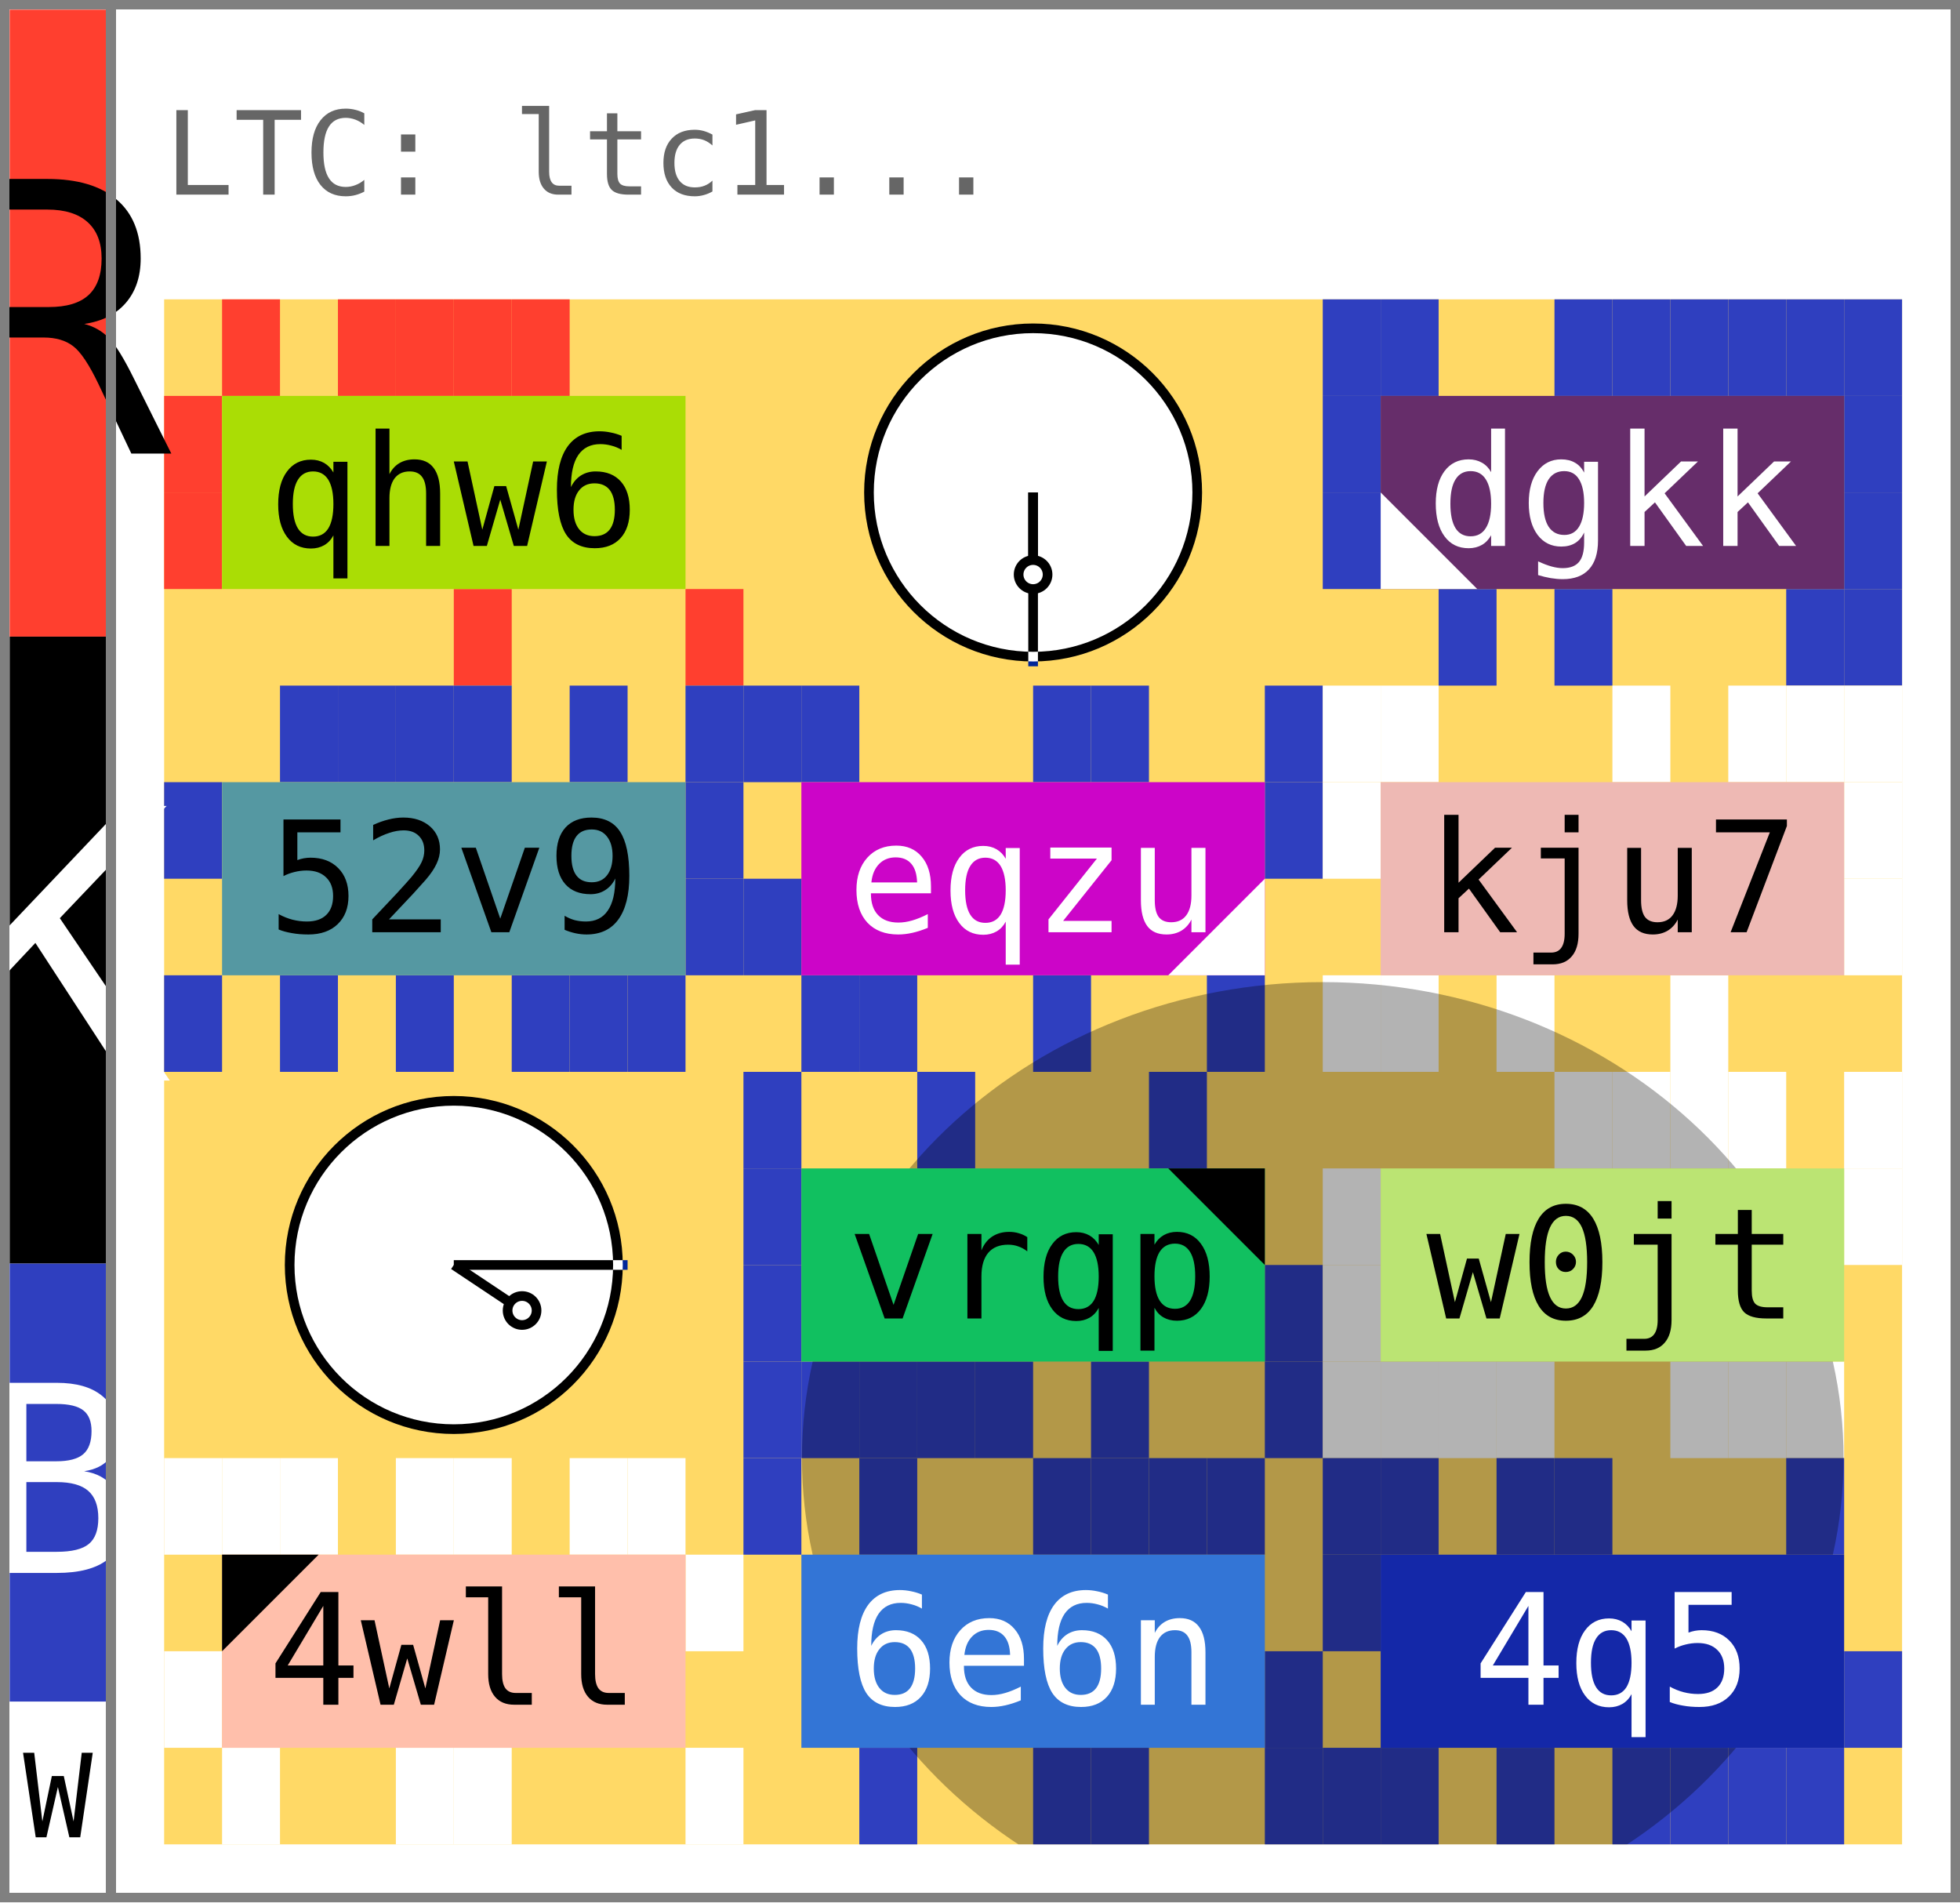
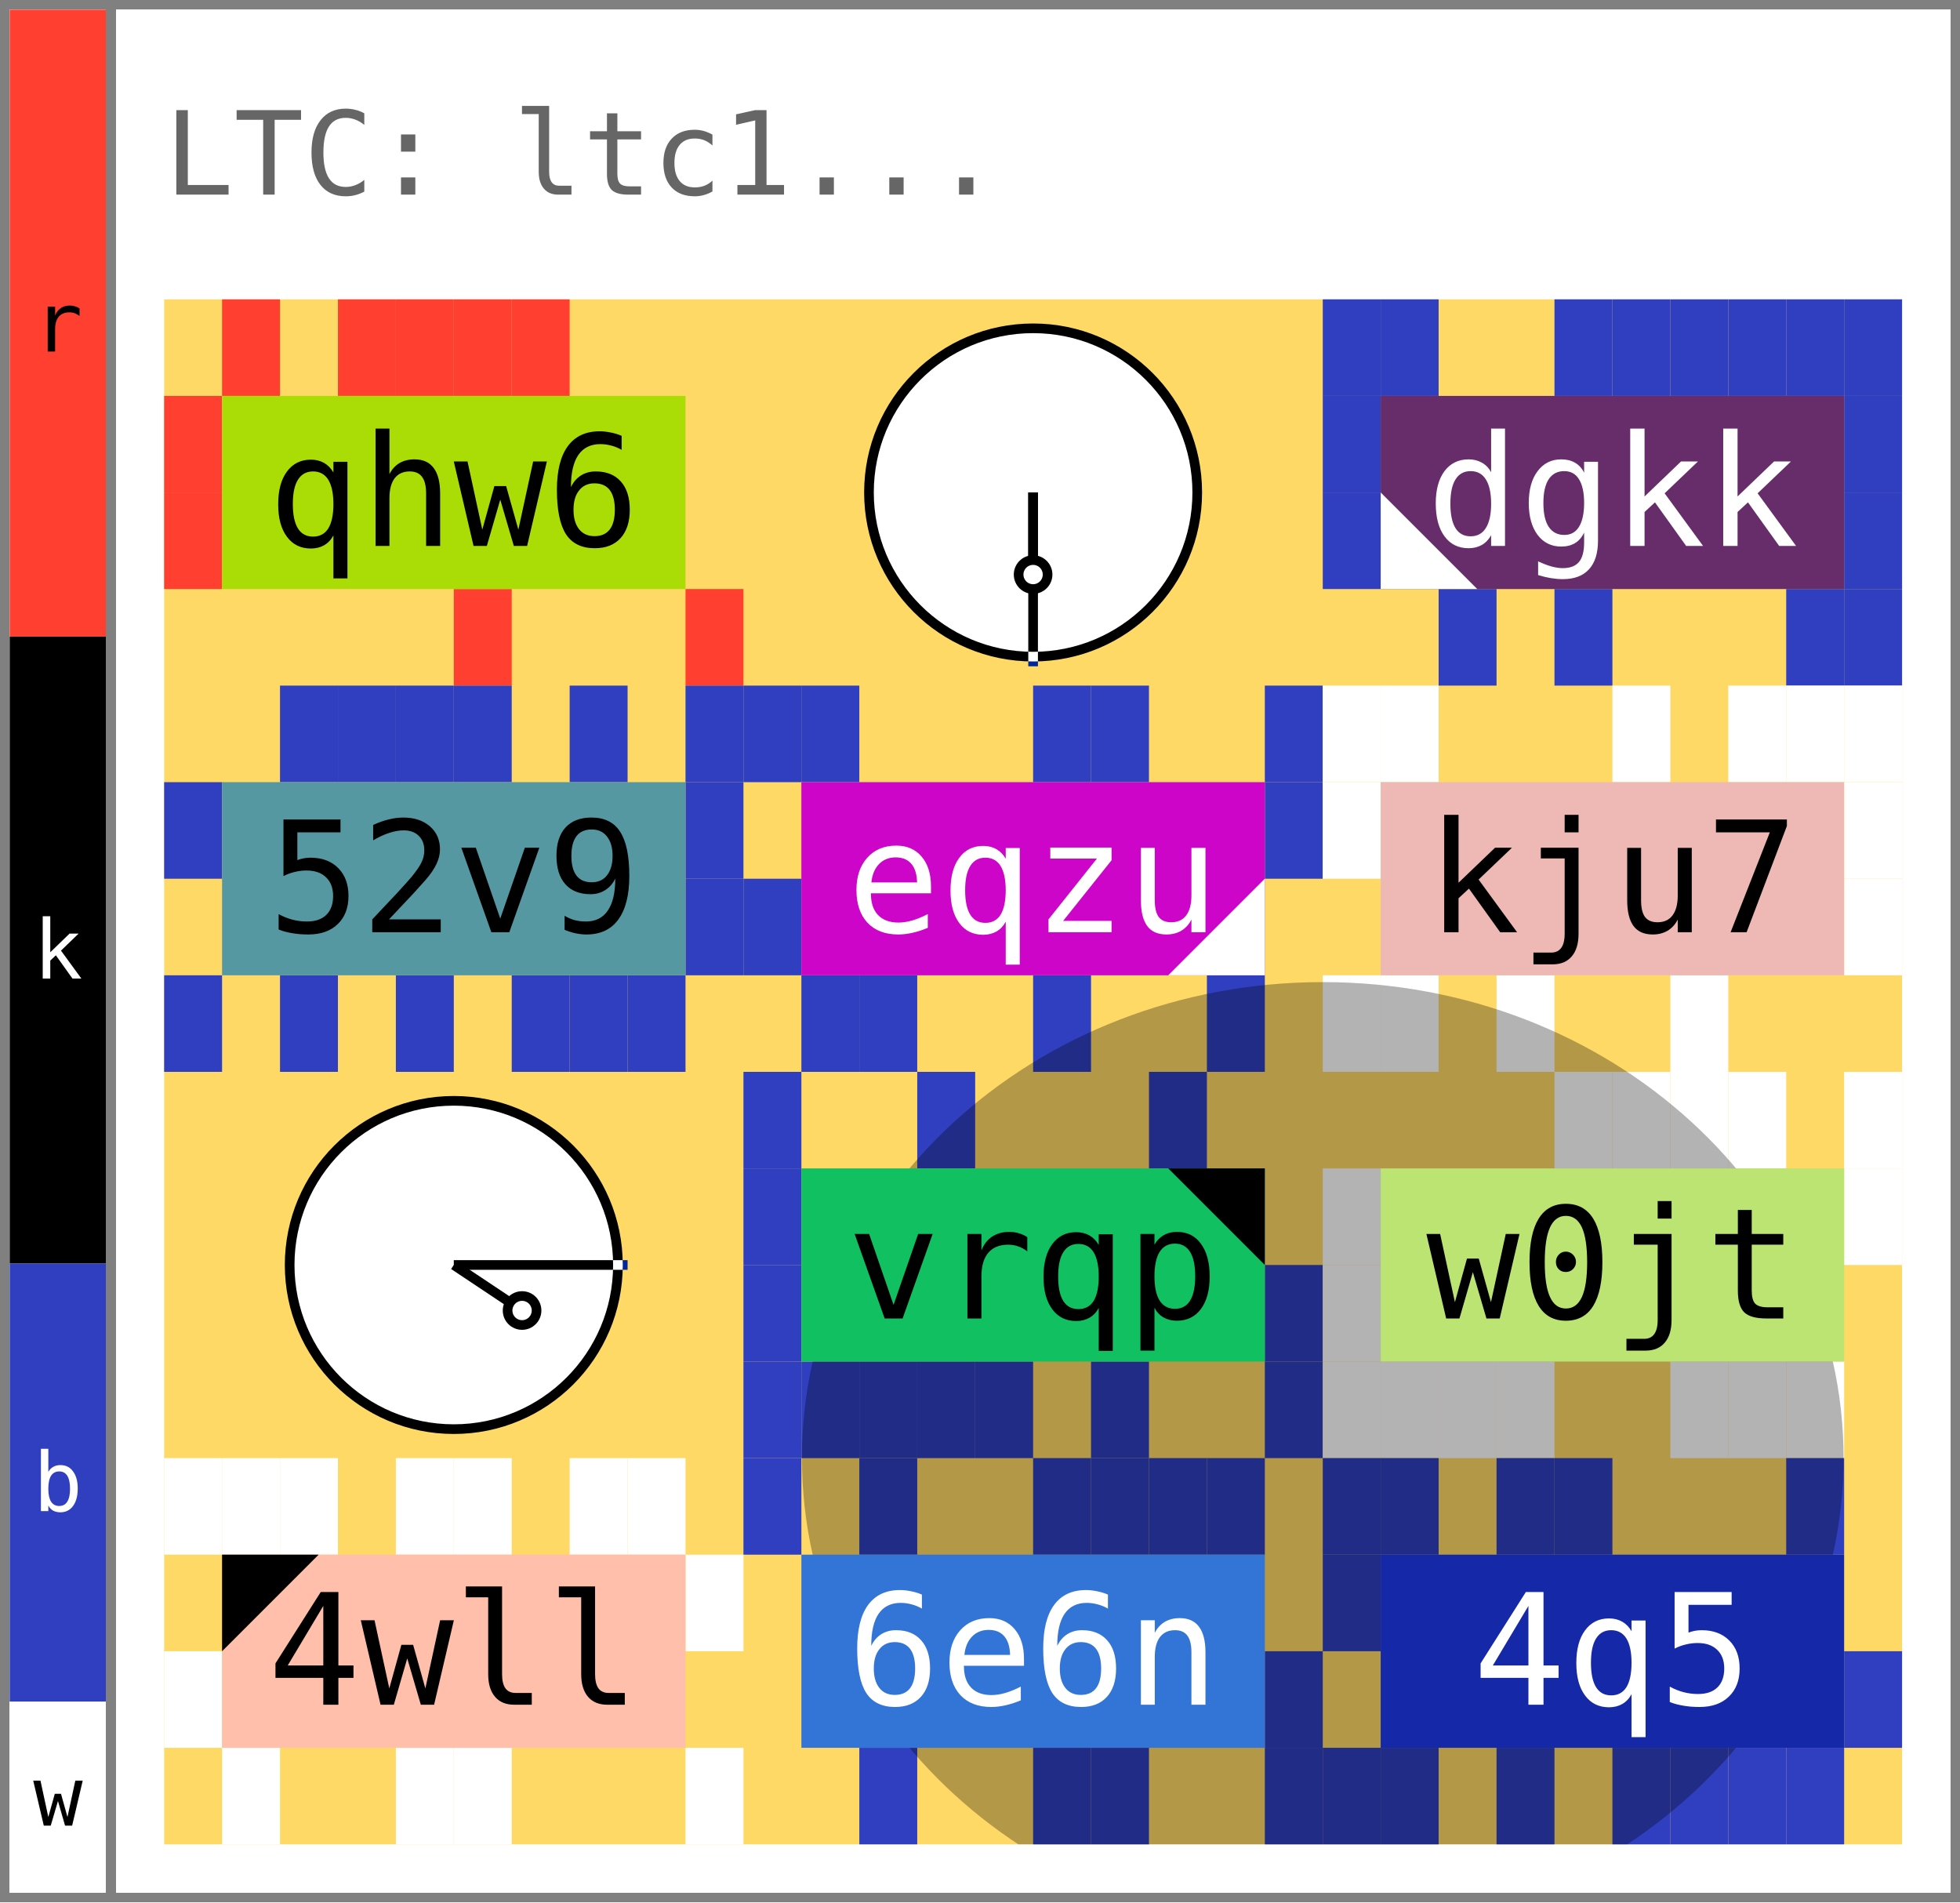
<svg xmlns="http://www.w3.org/2000/svg" width="203.0" height="197.0" viewBox="0 0 203.0 197.0" data-entviz-version="v5" data-input-bytes="43" data-cols="3" data-rows="4">
  <defs>
    <clipPath id="grid-clip-c1107aca3ff3aaee-3x4">
      <rect x="17.0" y="31.0" width="180.0" height="160.0" />
    </clipPath>
  </defs>
  <rect x="0" y="0" width="203.0" height="197.0" fill="#ffffff" />
  <g data-channel="grid">
    <rect x="17.0" y="31.0" width="180.0" height="160.0" fill="#ffd966" />
    <g>
      <rect x="23.0" y="31.0" width="6.0" height="10.0" fill="#ff3f2f" />
      <rect x="35.0" y="31.0" width="6.0" height="10.0" fill="#ff3f2f" />
      <rect x="41.0" y="31.0" width="6.0" height="10.0" fill="#ff3f2f" />
      <rect x="47.0" y="31.0" width="6.0" height="10.0" fill="#ff3f2f" />
      <rect x="53.0" y="31.0" width="6.0" height="10.0" fill="#ff3f2f" />
      <rect x="71.0" y="61.0" width="6.0" height="10.0" fill="#ff3f2f" />
      <rect x="47.0" y="61.0" width="6.0" height="10.0" fill="#ff3f2f" />
      <rect x="17.0" y="51.0" width="6.0" height="10.0" fill="#ff3f2f" />
      <rect x="17.0" y="41.0" width="6.0" height="10.0" fill="#ff3f2f" />
      <rect x="137.0" y="31.0" width="6.0" height="10.0" fill="#2f3fbf" />
      <rect x="143.0" y="31.0" width="6.0" height="10.0" fill="#2f3fbf" />
      <rect x="161.0" y="31.0" width="6.0" height="10.0" fill="#2f3fbf" />
      <rect x="167.0" y="31.0" width="6.0" height="10.0" fill="#2f3fbf" />
      <rect x="173.0" y="31.0" width="6.0" height="10.0" fill="#2f3fbf" />
      <rect x="179.0" y="31.0" width="6.0" height="10.0" fill="#2f3fbf" />
      <rect x="185.0" y="31.0" width="6.0" height="10.0" fill="#2f3fbf" />
      <rect x="191.0" y="31.0" width="6.0" height="10.0" fill="#2f3fbf" />
      <rect x="191.0" y="41.0" width="6.0" height="10.0" fill="#2f3fbf" />
      <rect x="191.0" y="51.0" width="6.0" height="10.0" fill="#2f3fbf" />
      <rect x="191.0" y="61.0" width="6.0" height="10.0" fill="#2f3fbf" />
      <rect x="185.0" y="61.0" width="6.0" height="10.0" fill="#2f3fbf" />
      <rect x="161.0" y="61.0" width="6.0" height="10.0" fill="#2f3fbf" />
      <rect x="149.0" y="61.0" width="6.0" height="10.0" fill="#2f3fbf" />
      <rect x="137.0" y="51.0" width="6.0" height="10.0" fill="#2f3fbf" />
      <rect x="137.0" y="41.0" width="6.0" height="10.0" fill="#2f3fbf" />
      <rect x="29.0" y="71.0" width="6.0" height="10.0" fill="#2f3fbf" />
      <rect x="35.0" y="71.0" width="6.0" height="10.0" fill="#2f3fbf" />
      <rect x="41.0" y="71.0" width="6.0" height="10.0" fill="#2f3fbf" />
      <rect x="47.0" y="71.0" width="6.0" height="10.0" fill="#2f3fbf" />
      <rect x="59.0" y="71.0" width="6.0" height="10.0" fill="#2f3fbf" />
      <rect x="71.0" y="71.0" width="6.0" height="10.0" fill="#2f3fbf" />
      <rect x="71.0" y="81.0" width="6.0" height="10.0" fill="#2f3fbf" />
      <rect x="71.0" y="91.0" width="6.0" height="10.0" fill="#2f3fbf" />
      <rect x="65.0" y="101.0" width="6.0" height="10.0" fill="#2f3fbf" />
      <rect x="59.0" y="101.0" width="6.0" height="10.0" fill="#2f3fbf" />
      <rect x="53.0" y="101.0" width="6.0" height="10.0" fill="#2f3fbf" />
      <rect x="41.0" y="101.0" width="6.0" height="10.0" fill="#2f3fbf" />
      <rect x="29.0" y="101.0" width="6.0" height="10.0" fill="#2f3fbf" />
      <rect x="17.0" y="101.0" width="6.0" height="10.0" fill="#2f3fbf" />
      <rect x="17.0" y="81.0" width="6.0" height="10.0" fill="#2f3fbf" />
      <rect x="77.0" y="71.0" width="6.0" height="10.0" fill="#2f3fbf" />
      <rect x="83.0" y="71.0" width="6.0" height="10.0" fill="#2f3fbf" />
      <rect x="107.0" y="71.0" width="6.0" height="10.0" fill="#2f3fbf" />
      <rect x="113.0" y="71.0" width="6.0" height="10.0" fill="#2f3fbf" />
      <rect x="131.0" y="71.0" width="6.0" height="10.0" fill="#2f3fbf" />
      <rect x="131.0" y="81.0" width="6.0" height="10.0" fill="#2f3fbf" />
      <rect x="125.0" y="101.0" width="6.0" height="10.0" fill="#2f3fbf" />
      <rect x="107.0" y="101.0" width="6.0" height="10.0" fill="#2f3fbf" />
      <rect x="89.0" y="101.0" width="6.0" height="10.0" fill="#2f3fbf" />
      <rect x="83.0" y="101.0" width="6.0" height="10.0" fill="#2f3fbf" />
      <rect x="77.0" y="91.0" width="6.0" height="10.0" fill="#2f3fbf" />
      <rect x="137.0" y="71.0" width="6.0" height="10.0" fill="#ffffff" />
      <rect x="143.0" y="71.0" width="6.0" height="10.0" fill="#ffffff" />
      <rect x="167.0" y="71.0" width="6.0" height="10.0" fill="#ffffff" />
      <rect x="179.0" y="71.0" width="6.0" height="10.0" fill="#ffffff" />
      <rect x="185.0" y="71.0" width="6.0" height="10.0" fill="#ffffff" />
      <rect x="191.0" y="71.0" width="6.0" height="10.0" fill="#ffffff" />
      <rect x="191.0" y="81.0" width="6.0" height="10.0" fill="#ffffff" />
      <rect x="191.0" y="91.0" width="6.0" height="10.0" fill="#ffffff" />
      <rect x="173.0" y="101.0" width="6.0" height="10.0" fill="#ffffff" />
      <rect x="155.0" y="101.0" width="6.0" height="10.0" fill="#ffffff" />
      <rect x="143.0" y="101.0" width="6.0" height="10.0" fill="#ffffff" />
      <rect x="137.0" y="101.0" width="6.0" height="10.0" fill="#ffffff" />
      <rect x="137.0" y="81.0" width="6.0" height="10.0" fill="#ffffff" />
      <rect x="77.0" y="111.0" width="6.0" height="10.0" fill="#2f3fbf" />
      <rect x="95.0" y="111.0" width="6.0" height="10.0" fill="#2f3fbf" />
      <rect x="119.0" y="111.0" width="6.0" height="10.0" fill="#2f3fbf" />
      <rect x="131.0" y="131.0" width="6.0" height="10.0" fill="#2f3fbf" />
      <rect x="131.0" y="141.0" width="6.0" height="10.0" fill="#2f3fbf" />
      <rect x="113.0" y="141.0" width="6.0" height="10.0" fill="#2f3fbf" />
      <rect x="101.0" y="141.0" width="6.0" height="10.0" fill="#2f3fbf" />
      <rect x="95.0" y="141.0" width="6.0" height="10.0" fill="#2f3fbf" />
      <rect x="89.0" y="141.0" width="6.0" height="10.0" fill="#2f3fbf" />
      <rect x="83.0" y="141.0" width="6.0" height="10.0" fill="#2f3fbf" />
      <rect x="77.0" y="141.0" width="6.0" height="10.0" fill="#2f3fbf" />
      <rect x="77.0" y="131.0" width="6.0" height="10.0" fill="#2f3fbf" />
      <rect x="77.0" y="121.0" width="6.0" height="10.0" fill="#2f3fbf" />
      <rect x="161.0" y="111.0" width="6.0" height="10.0" fill="#ffffff" />
      <rect x="167.0" y="111.0" width="6.0" height="10.0" fill="#ffffff" />
      <rect x="173.0" y="111.0" width="6.0" height="10.0" fill="#ffffff" />
      <rect x="179.0" y="111.0" width="6.0" height="10.0" fill="#ffffff" />
      <rect x="191.0" y="111.0" width="6.0" height="10.0" fill="#ffffff" />
      <rect x="191.0" y="121.0" width="6.0" height="10.0" fill="#ffffff" />
      <rect x="185.0" y="141.0" width="6.0" height="10.0" fill="#ffffff" />
      <rect x="179.0" y="141.0" width="6.0" height="10.0" fill="#ffffff" />
      <rect x="173.0" y="141.0" width="6.0" height="10.0" fill="#ffffff" />
      <rect x="155.0" y="141.0" width="6.0" height="10.0" fill="#ffffff" />
      <rect x="149.0" y="141.0" width="6.0" height="10.0" fill="#ffffff" />
      <rect x="143.0" y="141.0" width="6.0" height="10.0" fill="#ffffff" />
      <rect x="137.0" y="141.0" width="6.0" height="10.0" fill="#ffffff" />
      <rect x="137.0" y="131.0" width="6.0" height="10.0" fill="#ffffff" />
      <rect x="137.0" y="121.0" width="6.0" height="10.0" fill="#ffffff" />
      <rect x="17.0" y="151.0" width="6.0" height="10.0" fill="#ffffff" />
      <rect x="23.0" y="151.0" width="6.0" height="10.0" fill="#ffffff" />
      <rect x="29.0" y="151.0" width="6.0" height="10.0" fill="#ffffff" />
      <rect x="41.0" y="151.0" width="6.0" height="10.0" fill="#ffffff" />
      <rect x="47.0" y="151.0" width="6.0" height="10.0" fill="#ffffff" />
      <rect x="59.0" y="151.0" width="6.0" height="10.0" fill="#ffffff" />
      <rect x="65.0" y="151.0" width="6.0" height="10.0" fill="#ffffff" />
      <rect x="71.0" y="161.0" width="6.0" height="10.0" fill="#ffffff" />
      <rect x="71.0" y="181.0" width="6.0" height="10.0" fill="#ffffff" />
      <rect x="47.0" y="181.0" width="6.0" height="10.0" fill="#ffffff" />
      <rect x="41.0" y="181.0" width="6.0" height="10.0" fill="#ffffff" />
      <rect x="23.0" y="181.0" width="6.0" height="10.0" fill="#ffffff" />
      <rect x="17.0" y="171.0" width="6.0" height="10.0" fill="#ffffff" />
      <rect x="77.0" y="151.0" width="6.0" height="10.0" fill="#2f3fbf" />
      <rect x="89.0" y="151.0" width="6.0" height="10.0" fill="#2f3fbf" />
      <rect x="107.0" y="151.0" width="6.0" height="10.0" fill="#2f3fbf" />
      <rect x="113.0" y="151.0" width="6.0" height="10.0" fill="#2f3fbf" />
      <rect x="119.0" y="151.0" width="6.0" height="10.0" fill="#2f3fbf" />
      <rect x="125.0" y="151.0" width="6.0" height="10.0" fill="#2f3fbf" />
      <rect x="131.0" y="171.0" width="6.0" height="10.0" fill="#2f3fbf" />
      <rect x="131.0" y="181.0" width="6.0" height="10.0" fill="#2f3fbf" />
      <rect x="113.0" y="181.0" width="6.0" height="10.0" fill="#2f3fbf" />
      <rect x="107.0" y="181.0" width="6.0" height="10.0" fill="#2f3fbf" />
      <rect x="89.0" y="181.0" width="6.0" height="10.0" fill="#2f3fbf" />
      <rect x="137.0" y="151.0" width="6.0" height="10.0" fill="#2f3fbf" />
      <rect x="143.0" y="151.0" width="6.0" height="10.0" fill="#2f3fbf" />
      <rect x="155.0" y="151.0" width="6.0" height="10.0" fill="#2f3fbf" />
      <rect x="161.0" y="151.0" width="6.0" height="10.0" fill="#2f3fbf" />
      <rect x="185.0" y="151.0" width="6.0" height="10.0" fill="#2f3fbf" />
      <rect x="191.0" y="171.0" width="6.0" height="10.0" fill="#2f3fbf" />
      <rect x="185.0" y="181.0" width="6.0" height="10.0" fill="#2f3fbf" />
      <rect x="179.0" y="181.0" width="6.0" height="10.0" fill="#2f3fbf" />
      <rect x="173.0" y="181.0" width="6.0" height="10.0" fill="#2f3fbf" />
      <rect x="167.0" y="181.0" width="6.0" height="10.0" fill="#2f3fbf" />
      <rect x="155.0" y="181.0" width="6.0" height="10.0" fill="#2f3fbf" />
      <rect x="143.0" y="181.0" width="6.0" height="10.0" fill="#2f3fbf" />
      <rect x="137.0" y="181.0" width="6.0" height="10.0" fill="#2f3fbf" />
      <rect x="137.0" y="161.0" width="6.0" height="10.0" fill="#2f3fbf" />
    </g>
    <g clip-path="url(#grid-clip-c1107aca3ff3aaee-3x4)" data-channel="ellipse" data-ellipse-anchor-x="137.0" data-ellipse-anchor-y="151.0" data-ellipse-rx="53.941125496954285" data-ellipse-ry="49.29408366463619" data-ellipse-rotation-deg="180.0">
      <ellipse cx="137.0" cy="151.0" rx="53.941" ry="49.294" transform="rotate(180.0 137.0 151.0)" fill="#000000" fill-opacity="0.3" />
    </g>
    <g>
      <g data-channel="cell" data-cell-index="0" data-cell-row="0" data-cell-col="0">
        <rect x="23.0" y="41.0" width="48.0" height="20.0" fill="#aadd05" />
        <text x="47.0" y="51.0" fill="#000000" style="font-family: &quot;DejaVu Sans Mono&quot;, &quot;Consolas&quot;, &quot;Menlo&quot;, &quot;Liberation Mono&quot;, monospace; font-size: 16.0px;" text-anchor="middle" dominant-baseline="central">qhw6</text>
      </g>
      <g data-channel="cell" data-cell-index="1" data-cell-row="0" data-cell-col="1" data-cell-blank="true" data-cell-blank-marker="true">
        <circle cx="107.0" cy="51.0" r="17.0" fill="#ffffff" stroke="#000000" stroke-width="1" />
        <line x1="107.0" y1="51.0" x2="107.0" y2="69.0" stroke="#ffffff" style="mix-blend-mode: difference" stroke-width="1" />
        <line x1="107.0" y1="51.0" x2="107.0" y2="59.5" stroke="#000000" stroke-width="1" />
        <circle cx="107.0" cy="59.5" r="1.5" fill="#ffffff" stroke="#000000" stroke-width="1" />
      </g>
      <g data-channel="cell" data-cell-index="2" data-cell-row="0" data-cell-col="2" data-cell-quartile="4">
        <rect x="143.0" y="41.0" width="48.0" height="20.0" fill="#662d6a" />
        <text x="167.0" y="51.0" fill="#ffffff" style="font-family: &quot;DejaVu Sans Mono&quot;, &quot;Consolas&quot;, &quot;Menlo&quot;, &quot;Liberation Mono&quot;, monospace; font-size: 16.0px;" text-anchor="middle" dominant-baseline="central">dgkk</text>
        <polygon points="143.0,61.0 143.0,51.0 153.0,61.0" fill="#ffffff" />
      </g>
      <g data-channel="cell" data-cell-index="3" data-cell-row="1" data-cell-col="0">
        <rect x="23.0" y="81.0" width="48.0" height="20.0" fill="#5598a2" />
        <text x="47.0" y="91.0" fill="#000000" style="font-family: &quot;DejaVu Sans Mono&quot;, &quot;Consolas&quot;, &quot;Menlo&quot;, &quot;Liberation Mono&quot;, monospace; font-size: 16.0px;" text-anchor="middle" dominant-baseline="central">52v9</text>
      </g>
      <g data-channel="cell" data-cell-index="4" data-cell-row="1" data-cell-col="1" data-cell-quartile="3">
        <rect x="83.0" y="81.0" width="48.0" height="20.0" fill="#cc05c8" />
        <text x="107.0" y="91.0" fill="#ffffff" style="font-family: &quot;DejaVu Sans Mono&quot;, &quot;Consolas&quot;, &quot;Menlo&quot;, &quot;Liberation Mono&quot;, monospace; font-size: 16.0px;" text-anchor="middle" dominant-baseline="central">eqzu</text>
        <polygon points="131.0,101.0 131.0,91.0 121.0,101.0" fill="#ffffff" />
      </g>
      <g data-channel="cell" data-cell-index="5" data-cell-row="1" data-cell-col="2">
        <rect x="143.0" y="81.0" width="48.0" height="20.0" fill="#eeb9b4" />
        <text x="167.0" y="91.0" fill="#000000" style="font-family: &quot;DejaVu Sans Mono&quot;, &quot;Consolas&quot;, &quot;Menlo&quot;, &quot;Liberation Mono&quot;, monospace; font-size: 16.0px;" text-anchor="middle" dominant-baseline="central">kju7</text>
      </g>
      <g data-channel="cell" data-cell-index="6" data-cell-row="2" data-cell-col="0" data-cell-blank="true" data-cell-blank-marker="true">
        <circle cx="47.0" cy="131.0" r="17.0" fill="#ffffff" stroke="#000000" stroke-width="1" />
        <line x1="47.0" y1="131.0" x2="65.0" y2="131.0" stroke="#ffffff" style="mix-blend-mode: difference" stroke-width="1" />
        <line x1="47.0" y1="131.0" x2="54.072" y2="135.715" stroke="#000000" stroke-width="1" />
        <circle cx="54.072" cy="135.715" r="1.5" fill="#ffffff" stroke="#000000" stroke-width="1" />
      </g>
      <g data-channel="cell" data-cell-index="7" data-cell-row="2" data-cell-col="1" data-cell-quartile="2">
        <rect x="83.0" y="121.0" width="48.0" height="20.0" fill="#11c060" />
        <text x="107.0" y="131.0" fill="#000000" style="font-family: &quot;DejaVu Sans Mono&quot;, &quot;Consolas&quot;, &quot;Menlo&quot;, &quot;Liberation Mono&quot;, monospace; font-size: 16.0px;" text-anchor="middle" dominant-baseline="central">vrqp</text>
        <polygon points="131.0,121.0 121.0,121.0 131.0,131.0" fill="#000000" />
      </g>
      <g data-channel="cell" data-cell-index="8" data-cell-row="2" data-cell-col="2">
        <rect x="143.0" y="121.0" width="48.0" height="20.0" fill="#bbe473" />
        <text x="167.0" y="131.0" fill="#000000" style="font-family: &quot;DejaVu Sans Mono&quot;, &quot;Consolas&quot;, &quot;Menlo&quot;, &quot;Liberation Mono&quot;, monospace; font-size: 16.0px;" text-anchor="middle" dominant-baseline="central">w0jt</text>
      </g>
      <g data-channel="cell" data-cell-index="9" data-cell-row="3" data-cell-col="0" data-cell-quartile="1">
        <rect x="23.0" y="161.0" width="48.0" height="20.0" fill="#ffbfab" />
        <text x="47.0" y="171.0" fill="#000000" style="font-family: &quot;DejaVu Sans Mono&quot;, &quot;Consolas&quot;, &quot;Menlo&quot;, &quot;Liberation Mono&quot;, monospace; font-size: 16.0px;" text-anchor="middle" dominant-baseline="central">4wll</text>
        <polygon points="23.0,161.0 33.0,161.0 23.0,171.0" fill="#000000" />
      </g>
      <g data-channel="cell" data-cell-index="10" data-cell-row="3" data-cell-col="1">
        <rect x="83.0" y="161.0" width="48.0" height="20.0" fill="#3375d6" />
        <text x="107.0" y="171.0" fill="#ffffff" style="font-family: &quot;DejaVu Sans Mono&quot;, &quot;Consolas&quot;, &quot;Menlo&quot;, &quot;Liberation Mono&quot;, monospace; font-size: 16.0px;" text-anchor="middle" dominant-baseline="central">6e6n</text>
      </g>
      <g data-channel="cell" data-cell-index="11" data-cell-row="3" data-cell-col="2">
        <rect x="143.0" y="161.0" width="48.0" height="20.0" fill="#1428a8" />
        <text x="167.0" y="171.0" fill="#ffffff" style="font-family: &quot;DejaVu Sans Mono&quot;, &quot;Consolas&quot;, &quot;Menlo&quot;, &quot;Liberation Mono&quot;, monospace; font-size: 16.0px;" text-anchor="middle" dominant-baseline="central">4q5</text>
      </g>
    </g>
  </g>
  <g data-channel="color-bar">
    <g data-color-bar-rank="0" data-color-bar-band="R">
      <rect x="1" y="1" width="10.0" height="64.929" fill="#ff3f2f" />
-       <text x="6.0" y="33.464" fill="#000000" style="font-family: &quot;DejaVu Sans Mono&quot;, &quot;Consolas&quot;, &quot;Menlo&quot;, &quot;Liberation Mono&quot;, monospace; font-size: 39px;" text-anchor="middle" dominant-baseline="central" data-color-bar-letter="true">R</text>
+       <text x="6.0" y="33.464" fill="#000000" style="font-family: &quot;DejaVu Sans Mono&quot;, &quot;Consolas&quot;, &quot;Menlo&quot;, &quot;Liberation Mono&quot;, monospace; font-size: 8.5px;" text-anchor="middle" dominant-baseline="central" data-color-bar-letter="true">r</text>
    </g>
    <g data-color-bar-rank="1" data-color-bar-band="K">
      <rect x="1" y="65.929" width="10.0" height="64.929" fill="#000000" />
-       <text x="6.0" y="98.393" fill="#ffffff" style="font-family: &quot;DejaVu Sans Mono&quot;, &quot;Consolas&quot;, &quot;Menlo&quot;, &quot;Liberation Mono&quot;, monospace; font-size: 39px;" text-anchor="middle" dominant-baseline="central" data-color-bar-letter="true">K</text>
+       <text x="6.0" y="98.393" fill="#ffffff" style="font-family: &quot;DejaVu Sans Mono&quot;, &quot;Consolas&quot;, &quot;Menlo&quot;, &quot;Liberation Mono&quot;, monospace; font-size: 8.5px;" text-anchor="middle" dominant-baseline="central" data-color-bar-letter="true">k</text>
    </g>
    <g data-color-bar-rank="2" data-color-bar-band="B">
      <rect x="1" y="130.858" width="10.0" height="45.37" fill="#2f3fbf" />
-       <text x="6.0" y="153.543" fill="#ffffff" style="font-family: &quot;DejaVu Sans Mono&quot;, &quot;Consolas&quot;, &quot;Menlo&quot;, &quot;Liberation Mono&quot;, monospace; font-size: 27px;" text-anchor="middle" dominant-baseline="central" data-color-bar-letter="true">B</text>
+       <text x="6.0" y="153.543" fill="#ffffff" style="font-family: &quot;DejaVu Sans Mono&quot;, &quot;Consolas&quot;, &quot;Menlo&quot;, &quot;Liberation Mono&quot;, monospace; font-size: 8.5px;" text-anchor="middle" dominant-baseline="central" data-color-bar-letter="true">b</text>
    </g>
    <g data-color-bar-rank="3" data-color-bar-band="W">
      <rect x="1" y="176.228" width="10.0" height="19.772" fill="#ffffff" />
-       <text x="6.0" y="186.114" fill="#000000" style="font-family: &quot;DejaVu Sans Mono&quot;, &quot;Consolas&quot;, &quot;Menlo&quot;, &quot;Liberation Mono&quot;, monospace; font-size: 12px;" text-anchor="middle" dominant-baseline="central" data-color-bar-letter="true">W</text>
+       <text x="6.0" y="186.114" fill="#000000" style="font-family: &quot;DejaVu Sans Mono&quot;, &quot;Consolas&quot;, &quot;Menlo&quot;, &quot;Liberation Mono&quot;, monospace; font-size: 8.5px;" text-anchor="middle" dominant-baseline="central" data-color-bar-letter="true">w</text>
    </g>
  </g>
  <g data-channel="label-top">
    <text x="17.0" y="16.0" fill="#666666" style="font-family: &quot;DejaVu Sans Mono&quot;, &quot;Consolas&quot;, &quot;Menlo&quot;, &quot;Liberation Mono&quot;, monospace; font-size: 12.0px;" dominant-baseline="central">LTC: ltc1...</text>
  </g>
  <line x1="0" y1="0.5" x2="203.0" y2="0.5" stroke="#808080" stroke-width="1" shape-rendering="crispEdges" />
  <line x1="202.5" y1="0" x2="202.5" y2="197.0" stroke="#808080" stroke-width="1" shape-rendering="crispEdges" />
  <line x1="0" y1="196.5" x2="203.0" y2="196.5" stroke="#808080" stroke-width="1" shape-rendering="crispEdges" />
  <line x1="0.5" y1="0" x2="0.5" y2="197.0" stroke="#808080" stroke-width="1" shape-rendering="crispEdges" />
  <line x1="11.5" y1="0" x2="11.5" y2="197.0" stroke="#808080" stroke-width="1" shape-rendering="crispEdges" />
</svg>
